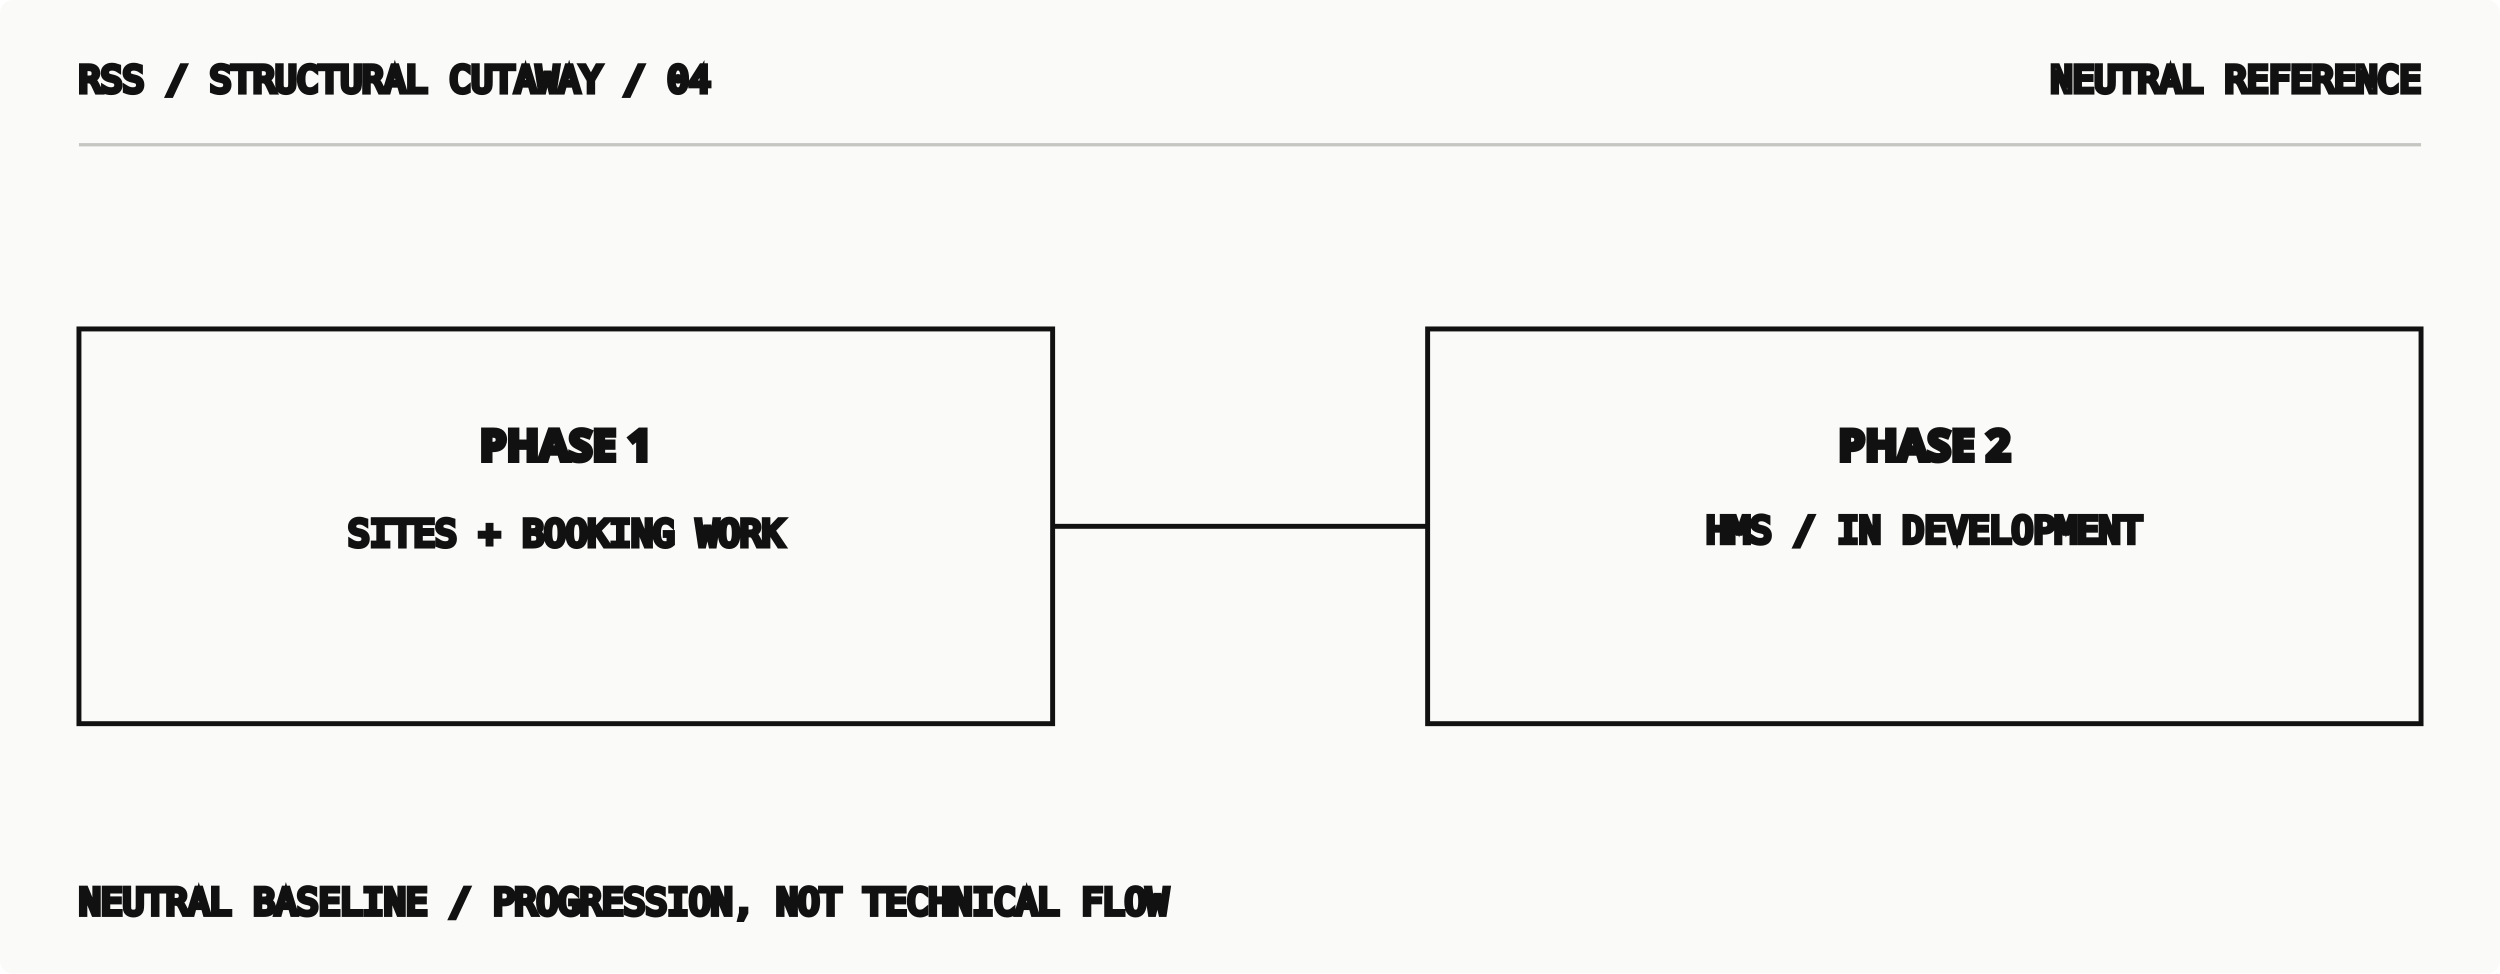
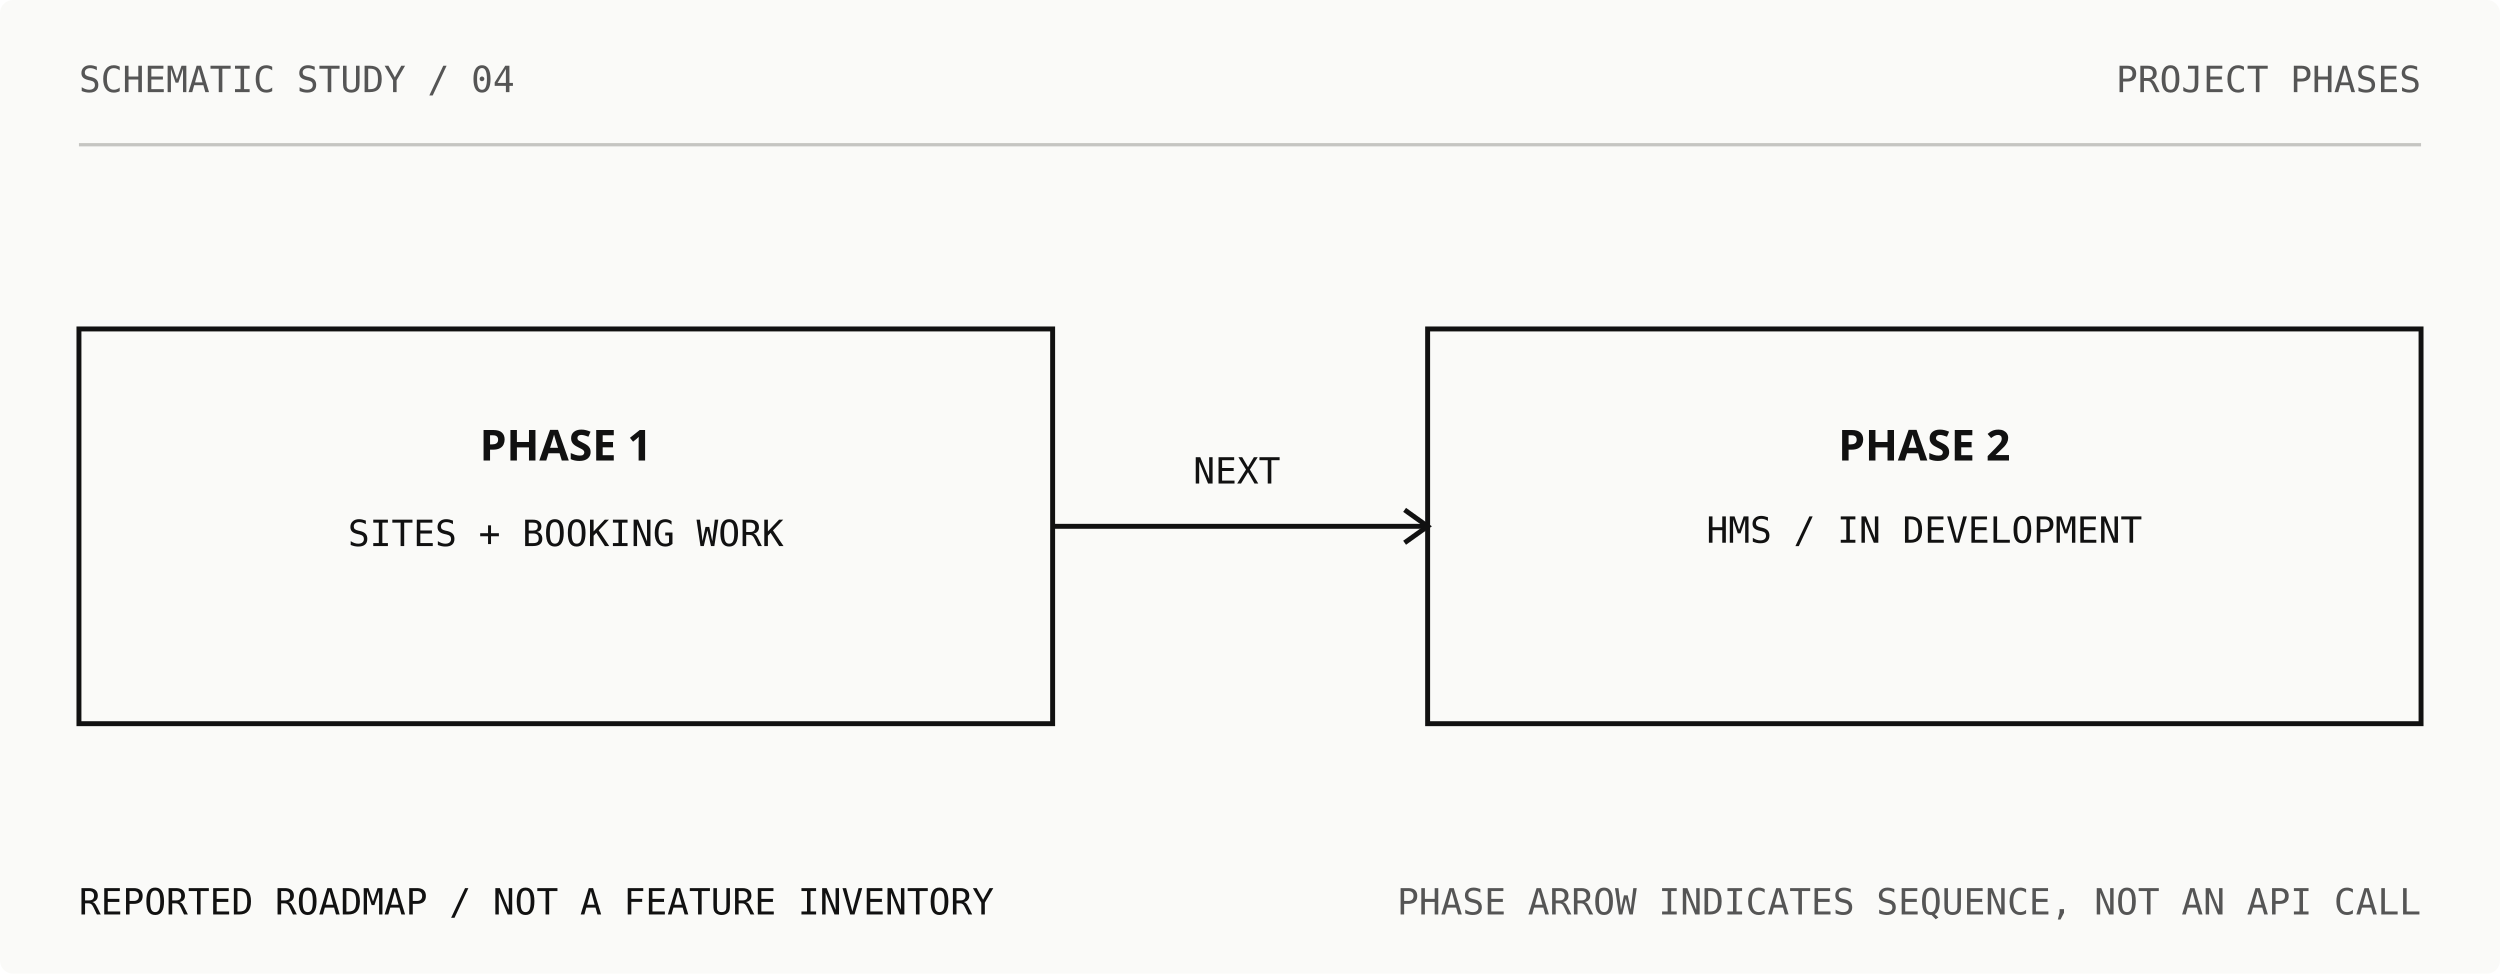
<svg xmlns="http://www.w3.org/2000/svg" viewBox="0 0 760 296" role="img" aria-labelledby="title description" data-study="neutral-hms-phase-two">
  <style>
    .label{font:700 13px system-ui,sans-serif;fill:#111111}
    .micro{font:500 11px ui-monospace,monospace;fill:#111111}
    .muted{font:500 11px ui-monospace,monospace;fill:#555555}
    .white{font:700 13px system-ui,sans-serif;fill:#FAFAF8}
    .guide{stroke:#C5C5C2;stroke-width:1;fill:none}
    .frame{fill:#FAFAF8;stroke:#111111;stroke-width:3.5;stroke-linejoin:round}
    .detail{fill:none;stroke:#111111;stroke-width:2;stroke-linejoin:round}
    .link{fill:none;stroke:#111111;stroke-width:3;stroke-linecap:square;stroke-linejoin:round}
    .fill{fill:#111111}
    .soft{fill:#D8D8D5}
  </style>
  <rect width="760" height="296" rx="4" fill="#FAFAF8" />
  <path d="M24 44H736" class="guide" />
-   <g stroke="#111111" stroke-width="1.5" fill="#FAFAF8">
-     <text x="24" y="28" class="muted">RSS / STRUCTURAL CUTAWAY / 04</text>
-     <text x="736" y="28" class="muted" text-anchor="end">NEUTRAL REFERENCE</text>
-     <rect x="24" y="100" width="296" height="120" rx="0" />
-     <rect x="434" y="100" width="302" height="120" rx="0" />
+   <g>
+     <text x="24" y="28" class="muted">SCHEMATIC STUDY / 04</text>
+     <text x="736" y="28" class="muted" text-anchor="end">PROJECT PHASES</text>
+     <rect x="24" y="100" width="296" height="120" rx="0" stroke="#111111" stroke-width="1.5" fill="#FAFAF8" />
+     <rect x="434" y="100" width="302" height="120" rx="0" stroke="#111111" stroke-width="1.5" fill="#FAFAF8" />
    <path d="M320 160H434" stroke="#111111" stroke-width="1.5" fill="none" />
+     <path d="M427 155L434 160L427 165" stroke="#111111" stroke-width="1.5" fill="none" />
+     <text x="376" y="147" class="micro" text-anchor="middle">NEXT</text>
    <text x="172" y="140" class="label" text-anchor="middle">PHASE 1</text>
    <text x="172" y="166" class="micro" text-anchor="middle">SITES + BOOKING WORK</text>
    <text x="585" y="140" class="label" text-anchor="middle">PHASE 2</text>
    <text x="585" y="165" class="micro" text-anchor="middle">HMS / IN DEVELOPMENT</text>
-     <text x="24" y="278" class="micro">NEUTRAL BASELINE / PROGRESSION, NOT TECHNICAL FLOW</text>
+     <text x="24" y="278" class="micro">REPORTED ROADMAP / NOT A FEATURE INVENTORY</text>
+     <text x="736" y="278" class="muted" text-anchor="end">PHASE ARROW INDICATES SEQUENCE, NOT AN API CALL</text>
  </g>
</svg>
